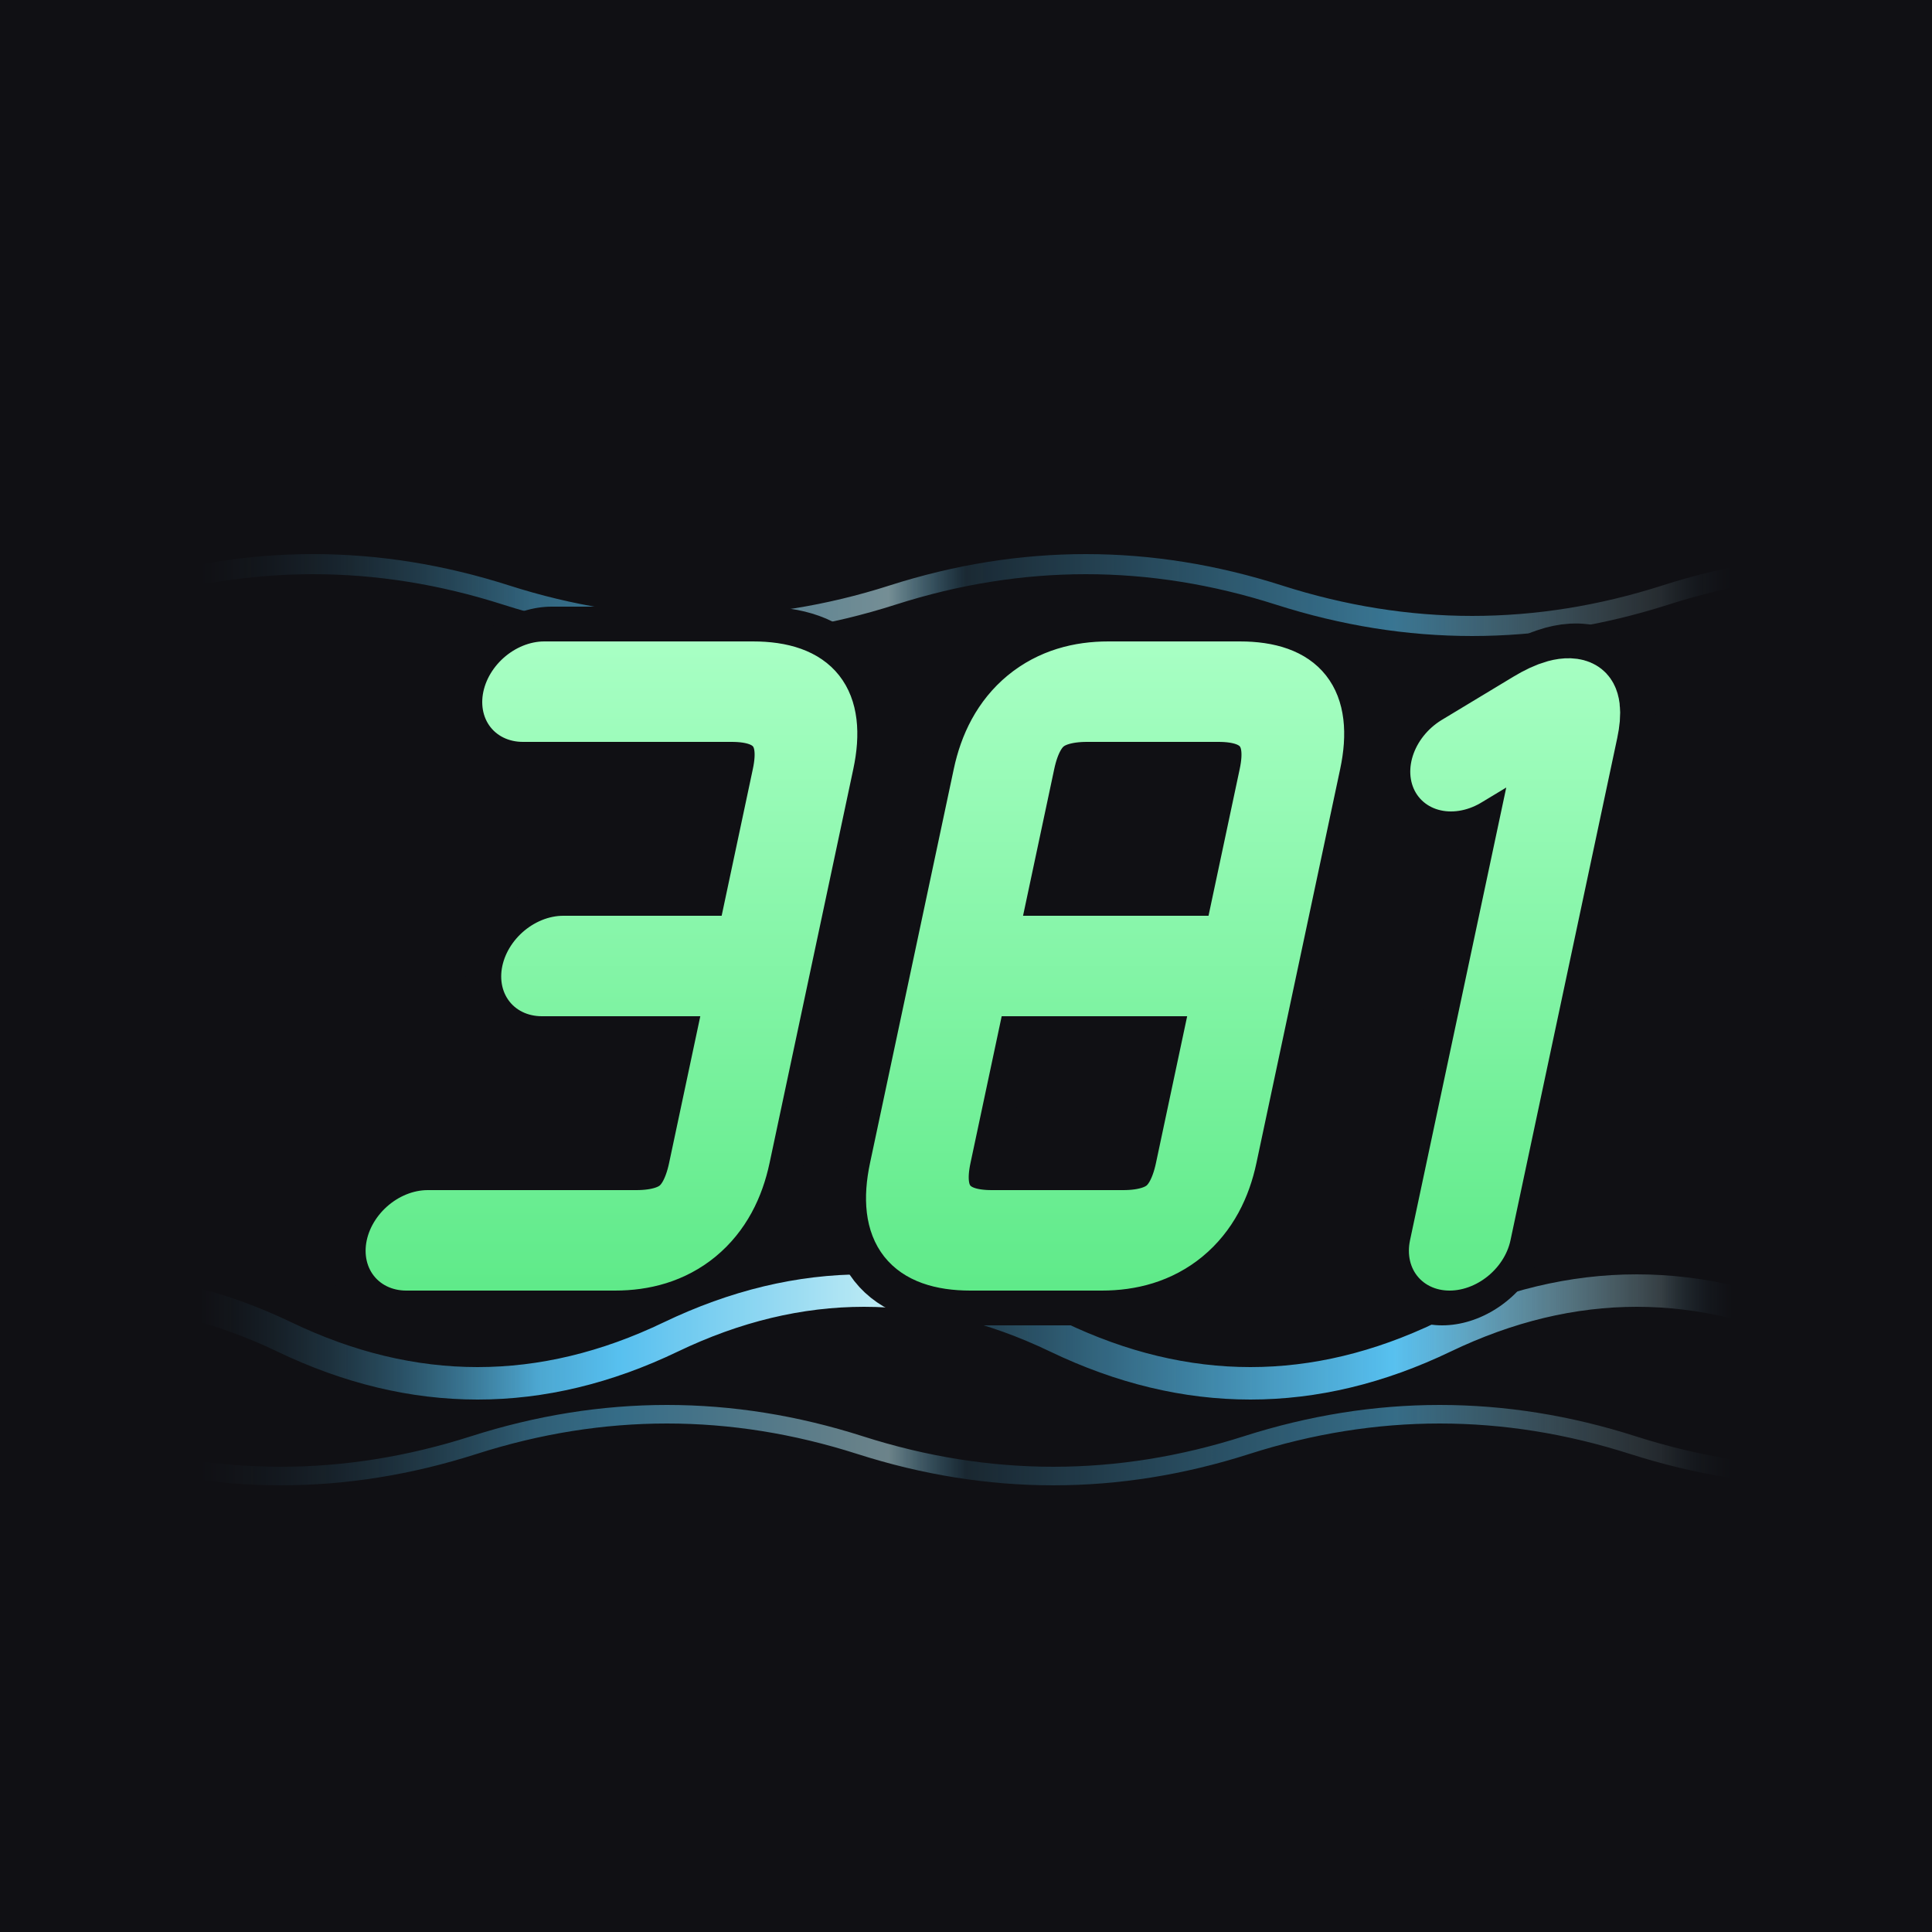
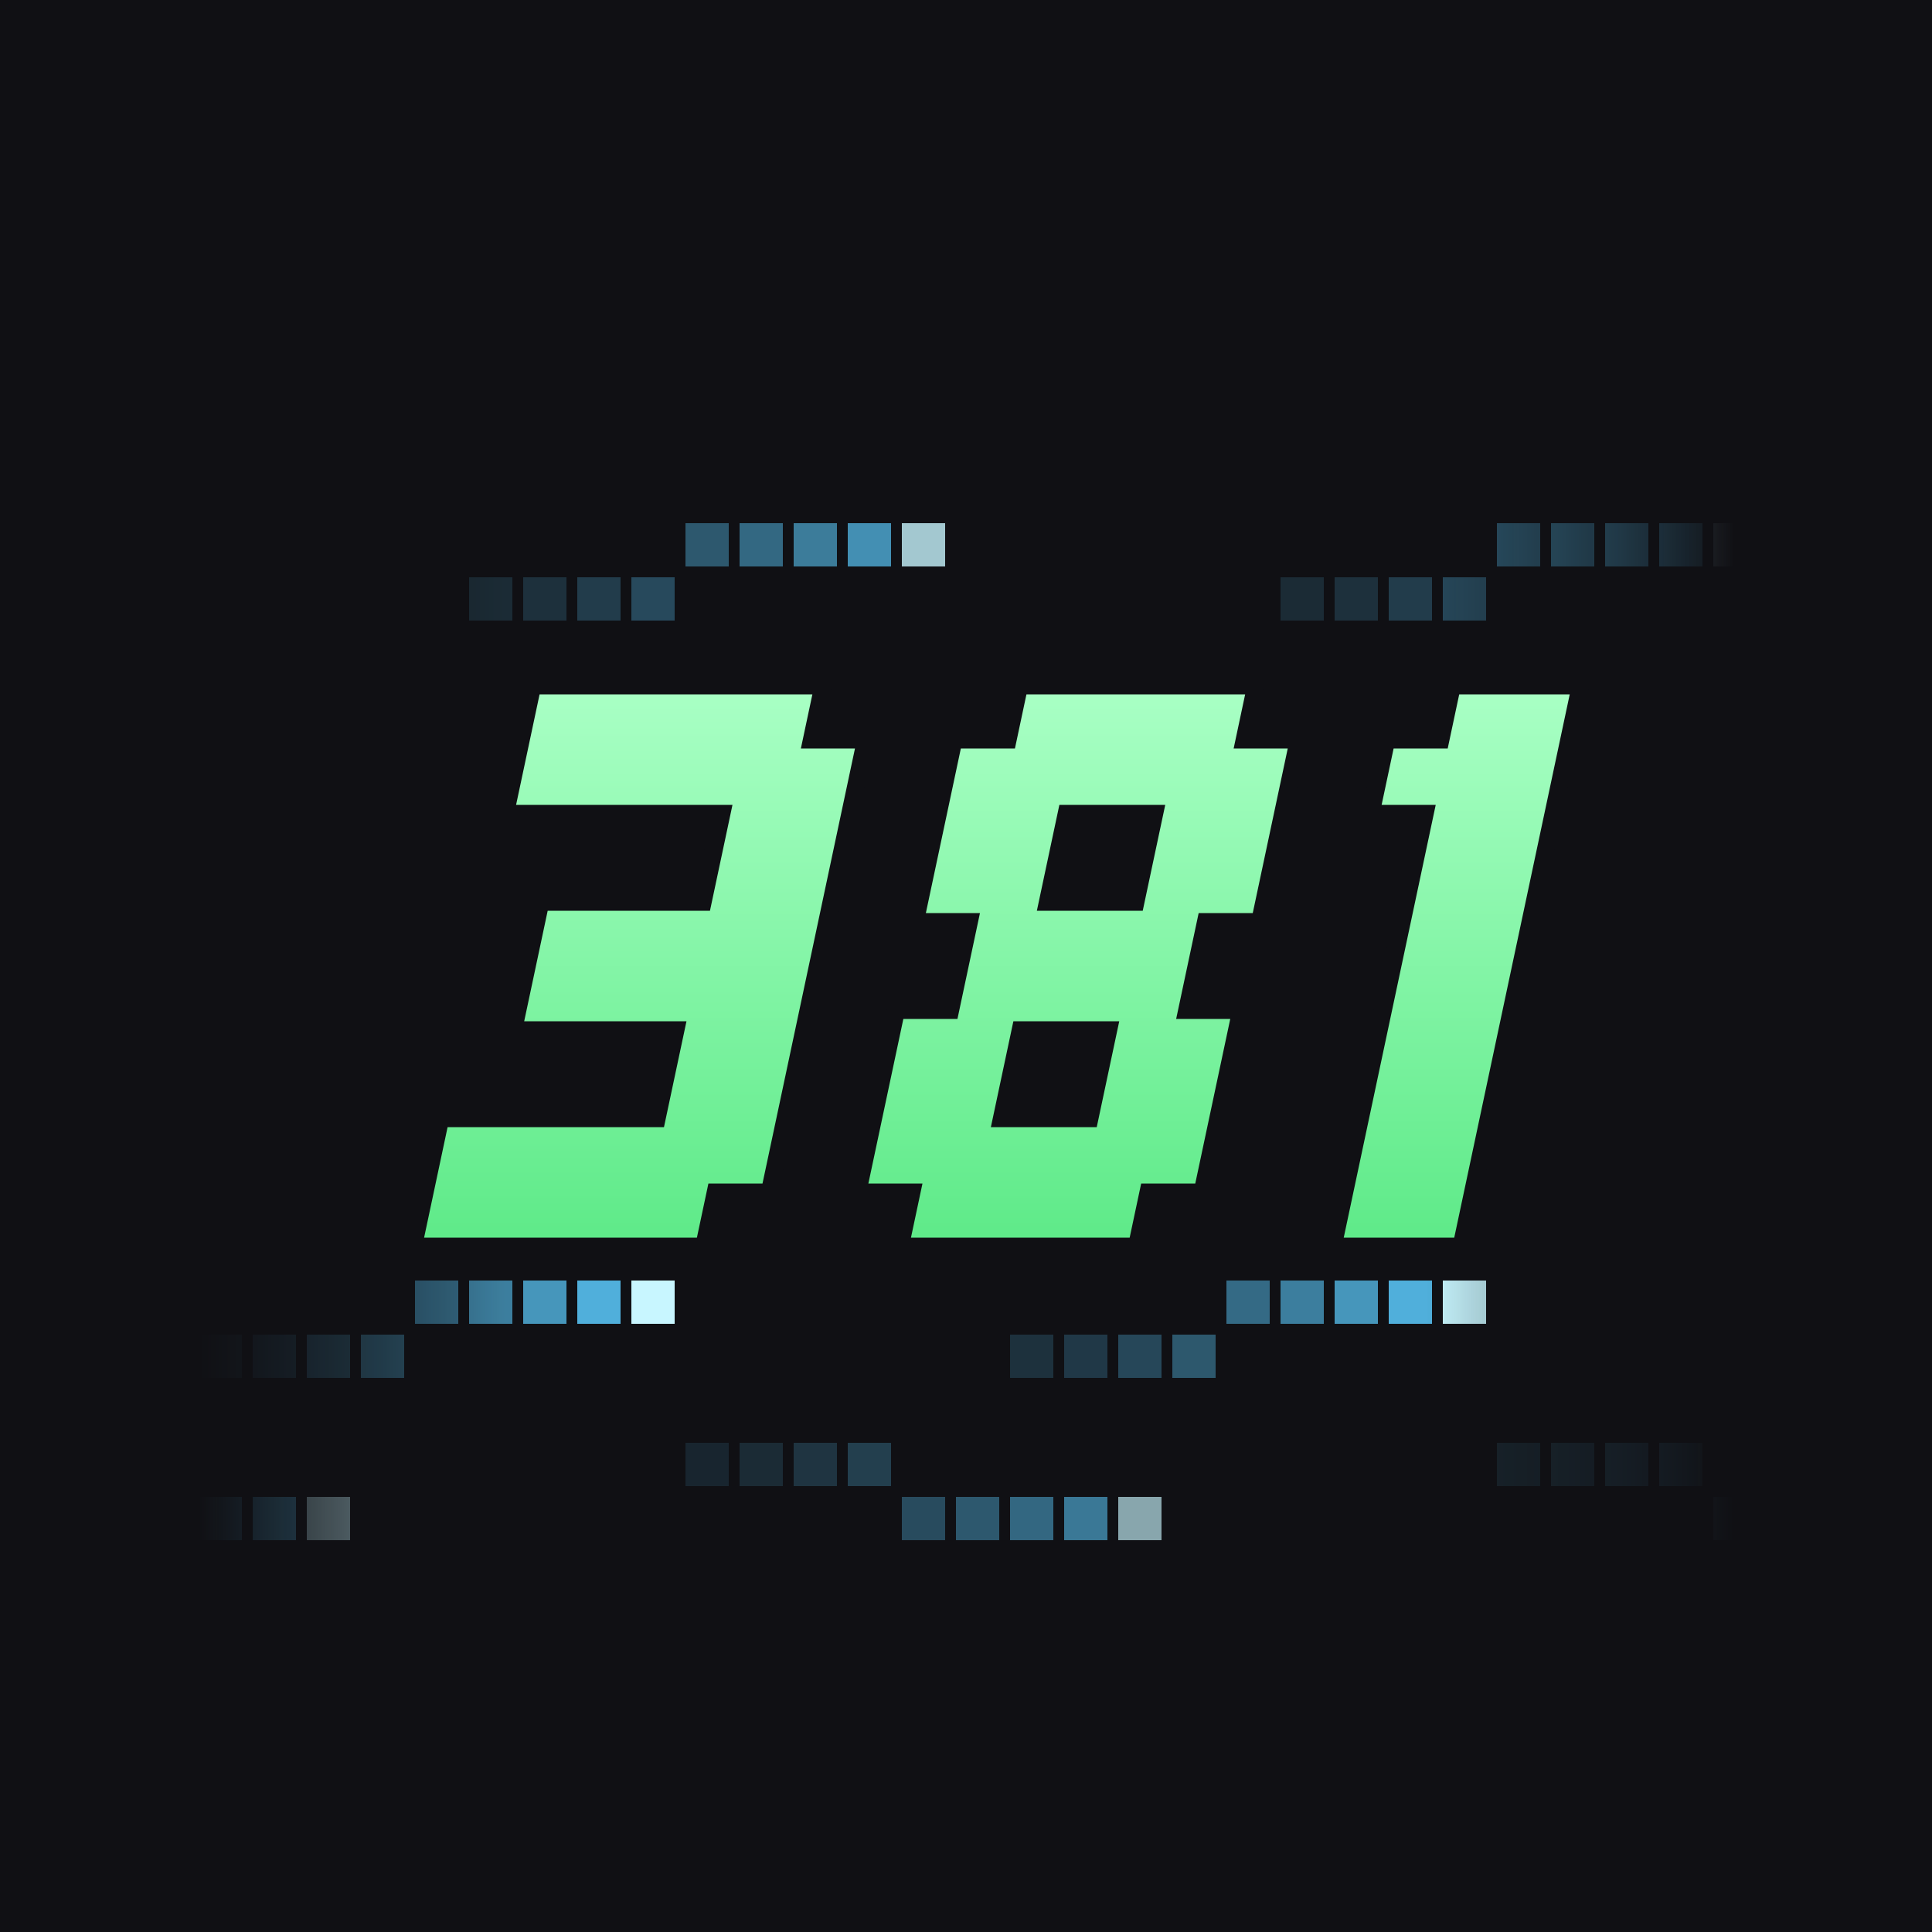
<svg xmlns="http://www.w3.org/2000/svg" viewBox="0 0 200 200">
  <defs>
-     <linearGradient id="l381n" gradientUnits="userSpaceOnUse" x1="0" y1="58" x2="0" y2="142">
+     <linearGradient id="l381n" gradientUnits="userSpaceOnUse" x1="0" y1="65" x2="0" y2="135">
      <stop offset="0" stop-color="#A8FFC4" />
      <stop offset="1" stop-color="#5FEA89" />
    </linearGradient>
-     <linearGradient id="l381b" gradientUnits="userSpaceOnUse" x1="0" y1="0" x2="100" y2="0" spreadMethod="repeat">
-       <stop offset="0" stop-color="#5AC8FA" stop-opacity=".25" />
-       <stop offset=".55" stop-color="#5AC8FA" />
-       <stop offset=".9" stop-color="#C8F6FF" />
-       <stop offset="1" stop-color="#5AC8FA" stop-opacity=".25" />
-     </linearGradient>
    <linearGradient id="f" x1="0" x2="1">
      <stop offset="0" stop-color="#fff" stop-opacity="0" />
-       <stop offset=".22" stop-color="#fff" />
-       <stop offset=".78" stop-color="#fff" />
+       <stop offset=".2" stop-color="#fff" />
+       <stop offset=".8" stop-color="#fff" />
      <stop offset="1" stop-color="#fff" stop-opacity="0" />
    </linearGradient>
    <mask id="m">
      <rect width="200" height="200" fill="url(#f)" />
    </mask>
  </defs>
  <rect width="200" height="200" fill="#101014" />
  <g transform="translate(100 100) scale(0.8) translate(-100 -100)">
-     <g mask="url(#m)" fill="none" stroke="url(#l381b)" stroke-linecap="round">
-       <path d="M-9.5 52Q15.5 44 40.5 52T90.5 52T140.5 52T190.5 52T240.5 52" stroke-width="2.6" opacity="0.55" />
-       <path d="M-38.2 148Q-13.2 136 11.8 148T61.8 148T111.8 148T161.8 148T211.8 148" stroke-width="4.2" opacity="0.95" />
-       <path d="M-63.7 162Q-38.7 154 -13.7 162T36.3 162T86.3 162T136.3 162T186.3 162T236.3 162" stroke-width="2.4" opacity="0.5" />
+     <g mask="url(#m)">
+       <g opacity="0.8">
+         <path d="M-69.3 49.7h5.6v5.6h-5.6zM35.7 49.7h5.6v5.6h-5.6zM140.7 49.7h5.6v5.6h-5.6z" fill="#5AC8FA" opacity="0.18" />
+         <path d="M-62.3 49.7h5.6v5.6h-5.6zM42.7 49.7h5.6v5.6h-5.6zM147.7 49.7h5.6v5.6h-5.6z" fill="#5AC8FA" opacity="0.22" />
+         <path d="M-55.3 49.7h5.6v5.6h-5.6zM49.7 49.7h5.6v5.6h-5.6zM154.7 49.7h5.6v5.6h-5.6z" fill="#5AC8FA" opacity="0.30" />
+         <path d="M-48.3 49.7h5.6v5.6h-5.6zM56.7 49.7h5.6v5.6h-5.6zM161.7 49.7h5.6v5.6h-5.6z" fill="#5AC8FA" opacity="0.39" />
+         <path d="M-41.3 42.7h5.6v5.6h-5.6zM63.7 42.7h5.6v5.6h-5.6zM168.7 42.7h5.6v5.6h-5.6z" fill="#5AC8FA" opacity="0.49" />
+         <path d="M-34.3 42.7h5.6v5.6h-5.6zM70.7 42.7h5.6v5.6h-5.6zM175.7 42.7h5.6v5.6h-5.6z" fill="#5AC8FA" opacity="0.60" />
+         <path d="M-27.3 42.7h5.6v5.6h-5.6zM77.7 42.7h5.6v5.6h-5.6zM182.7 42.7h5.6v5.6h-5.6z" fill="#5AC8FA" opacity="0.73" />
+         <path d="M-20.3 42.7h5.6v5.6h-5.6zM84.7 42.7h5.6v5.6h-5.6zM189.7 42.7h5.6v5.6h-5.6z" fill="#5AC8FA" opacity="0.86" />
+         <path d="M-13.3 42.7h5.6v5.6h-5.6zM91.7 42.7h5.6v5.6h-5.6zM196.7 42.7h5.6v5.6h-5.6z" fill="#C8F6FF" opacity="1.00" />
+       </g>
+       <g opacity="1.0">
+         <path d="M-104.3 147.7h5.6v5.6h-5.6zM0.7 147.7h5.6v5.6h-5.6zM105.7 147.7h5.6v5.6h-5.6z" fill="#5AC8FA" opacity="0.18" />
+         <path d="M-97.3 147.7h5.6v5.6h-5.6zM7.7 147.7h5.6v5.6h-5.6zM112.7 147.7h5.6v5.6h-5.6z" fill="#5AC8FA" opacity="0.22" />
+         <path d="M-90.3 147.7h5.6v5.6h-5.6zM14.7 147.7h5.6v5.6h-5.6zM119.7 147.7h5.6v5.6h-5.6z" fill="#5AC8FA" opacity="0.30" />
+         <path d="M-83.3 147.7h5.6v5.6h-5.6zM21.7 147.7h5.6v5.6h-5.6zM126.7 147.7h5.6v5.6h-5.6z" fill="#5AC8FA" opacity="0.39" />
+         <path d="M-76.3 140.7h5.6v5.6h-5.6zM28.7 140.7h5.6v5.6h-5.6zM133.7 140.7h5.6v5.6h-5.6z" fill="#5AC8FA" opacity="0.49" />
+         <path d="M-69.3 140.7h5.6v5.6h-5.6zM35.7 140.7h5.6v5.6h-5.6zM140.7 140.7h5.6v5.6h-5.6z" fill="#5AC8FA" opacity="0.60" />
+         <path d="M-62.3 140.7h5.6v5.6h-5.6zM42.7 140.7h5.6v5.6h-5.6zM147.7 140.7h5.6v5.6h-5.6z" fill="#5AC8FA" opacity="0.73" />
+         <path d="M-55.3 140.7h5.6v5.6h-5.6zM49.7 140.7h5.6v5.6h-5.6zM154.7 140.7h5.6v5.6h-5.6z" fill="#5AC8FA" opacity="0.86" />
+         <path d="M-48.3 140.7h5.6v5.6h-5.6zM56.7 140.7h5.6v5.6h-5.6zM161.7 140.7h5.6v5.6h-5.6z" fill="#C8F6FF" opacity="1.00" />
+       </g>
+       <g opacity="0.65">
+         <path d="M-41.3 161.7h5.6v5.6h-5.6zM63.7 161.7h5.6v5.6h-5.6zM168.7 161.7h5.6v5.6h-5.6z" fill="#5AC8FA" opacity="0.18" />
+         <path d="M-34.3 161.7h5.6v5.6h-5.6zM70.7 161.7h5.6v5.6h-5.6zM175.7 161.7h5.6v5.6h-5.6z" fill="#5AC8FA" opacity="0.22" />
+         <path d="M-27.3 161.7h5.6v5.6h-5.6zM77.7 161.7h5.6v5.6h-5.6zM182.7 161.7h5.6v5.6h-5.6z" fill="#5AC8FA" opacity="0.30" />
+         <path d="M-20.3 161.7h5.6v5.6h-5.6zM84.7 161.7h5.6v5.6h-5.6zM189.7 161.7h5.6v5.6h-5.6z" fill="#5AC8FA" opacity="0.39" />
+         <path d="M-13.3 168.7h5.6v5.6h-5.6zM91.7 168.7h5.6v5.6h-5.6zM196.7 168.7h5.6v5.6h-5.6z" fill="#5AC8FA" opacity="0.49" />
+         <path d="M-6.3 168.7h5.6v5.6h-5.6zM98.7 168.7h5.6v5.6h-5.6zM203.7 168.7h5.6v5.6h-5.6z" fill="#5AC8FA" opacity="0.60" />
+         <path d="M-104.3 168.7h5.6v5.6h-5.6zM0.7 168.7h5.6v5.6h-5.6zM105.7 168.7h5.6v5.6h-5.6z" fill="#5AC8FA" opacity="0.73" />
+         <path d="M-97.3 168.7h5.6v5.6h-5.6zM7.7 168.7h5.6v5.6h-5.6zM112.7 168.7h5.6v5.6h-5.6z" fill="#5AC8FA" opacity="0.86" />
+         <path d="M-90.3 168.7h5.6v5.6h-5.6zM14.7 168.7h5.6v5.6h-5.6zM119.7 168.7h5.6v5.6h-5.6z" fill="#C8F6FF" opacity="1.00" />
+       </g>
    </g>
-     <g fill="none" stroke-linecap="round" stroke-linejoin="round" transform="translate(104 100) skewX(-12) translate(-104 -100)">
-       <path d="M36.5 64.5L63.5 64.5Q73.5 64.5 73.5 74.5L73.5 125.5Q73.5 135.5 63.5 135.5L36.5 135.5M46.5 100H73.5M99.5 100L99.5 74.5Q99.5 64.5 109.5 64.5L126.5 64.5Q136.5 64.5 136.5 74.5L136.5 125.5Q136.5 135.5 126.5 135.5L109.5 135.5Q99.5 135.5 99.5 125.5L99.5 99.99M99.5 100H136.5M158.5 73.5L166.567 67.915Q171.5 64.5 171.5 70.5L171.5 135.5" stroke="#101014" stroke-width="22" />
-       <path d="M36.5 64.5L63.5 64.5Q73.5 64.5 73.5 74.5L73.5 125.5Q73.5 135.5 63.5 135.5L36.5 135.5M46.5 100H73.5M99.5 100L99.5 74.5Q99.5 64.5 109.5 64.5L126.5 64.5Q136.5 64.5 136.5 74.5L136.5 125.5Q136.5 135.5 126.5 135.5L109.5 135.5Q99.5 135.5 99.5 125.5L99.5 99.99M99.5 100H136.5M158.5 73.5L166.567 67.915Q171.5 64.5 171.5 70.5L171.5 135.5" stroke="url(#l381n)" stroke-width="13" />
+     <g transform="translate(104 100) skewX(-12) translate(-104 -100)">
+       <path class="logo381__halo" fill="#101014" d="M35 62.5h12v12h-12zM42 62.5h12v12h-12zM49 62.5h12v12h-12zM56 62.5h12v12h-12zM63 62.5h12v12h-12zM35 69.5h12v12h-12zM42 69.5h12v12h-12zM49 69.5h12v12h-12zM56 69.5h12v12h-12zM63 69.5h12v12h-12zM70 69.5h12v12h-12zM63 76.5h12v12h-12zM70 76.5h12v12h-12zM63 83.5h12v12h-12zM70 83.5h12v12h-12zM42 90.5h12v12h-12zM49 90.5h12v12h-12zM56 90.5h12v12h-12zM63 90.5h12v12h-12zM70 90.5h12v12h-12zM42 97.5h12v12h-12zM49 97.5h12v12h-12zM56 97.5h12v12h-12zM63 97.5h12v12h-12zM70 97.5h12v12h-12zM63 104.5h12v12h-12zM70 104.5h12v12h-12zM63 111.5h12v12h-12zM70 111.5h12v12h-12zM35 118.5h12v12h-12zM42 118.5h12v12h-12zM49 118.5h12v12h-12zM56 118.5h12v12h-12zM63 118.5h12v12h-12zM70 118.5h12v12h-12zM35 125.5h12v12h-12zM42 125.5h12v12h-12zM49 125.5h12v12h-12zM56 125.5h12v12h-12zM63 125.5h12v12h-12zM98 62.5h12v12h-12zM105 62.5h12v12h-12zM112 62.5h12v12h-12zM119 62.5h12v12h-12zM91 69.5h12v12h-12zM98 69.5h12v12h-12zM105 69.5h12v12h-12zM112 69.5h12v12h-12zM119 69.5h12v12h-12zM126 69.5h12v12h-12zM91 76.5h12v12h-12zM98 76.5h12v12h-12zM119 76.5h12v12h-12zM126 76.5h12v12h-12zM91 83.5h12v12h-12zM98 83.5h12v12h-12zM119 83.5h12v12h-12zM126 83.5h12v12h-12zM98 90.5h12v12h-12zM105 90.5h12v12h-12zM112 90.5h12v12h-12zM119 90.5h12v12h-12zM98 97.5h12v12h-12zM105 97.5h12v12h-12zM112 97.5h12v12h-12zM119 97.5h12v12h-12zM91 104.5h12v12h-12zM98 104.5h12v12h-12zM119 104.5h12v12h-12zM126 104.5h12v12h-12zM91 111.5h12v12h-12zM98 111.5h12v12h-12zM119 111.5h12v12h-12zM126 111.5h12v12h-12zM91 118.5h12v12h-12zM98 118.5h12v12h-12zM105 118.5h12v12h-12zM112 118.5h12v12h-12zM119 118.5h12v12h-12zM126 118.5h12v12h-12zM98 125.5h12v12h-12zM105 125.5h12v12h-12zM112 125.5h12v12h-12zM119 125.5h12v12h-12zM154 62.5h12v12h-12zM161 62.5h12v12h-12zM147 69.5h12v12h-12zM154 69.5h12v12h-12zM161 69.5h12v12h-12zM154 76.5h12v12h-12zM161 76.5h12v12h-12zM154 83.5h12v12h-12zM161 83.5h12v12h-12zM154 90.5h12v12h-12zM161 90.5h12v12h-12zM154 97.5h12v12h-12zM161 97.5h12v12h-12zM154 104.5h12v12h-12zM161 104.5h12v12h-12zM154 111.5h12v12h-12zM161 111.5h12v12h-12zM154 118.5h12v12h-12zM161 118.5h12v12h-12zM154 125.5h12v12h-12zM161 125.5h12v12h-12z" />
+       <path fill="url(#l381n)" d="M37.35 64.85h7.3v7.3h-7.3zM44.35 64.85h7.3v7.3h-7.3zM51.35 64.85h7.3v7.3h-7.3zM58.35 64.85h7.3v7.3h-7.3zM65.35 64.85h7.3v7.3h-7.3zM37.35 71.85h7.3v7.3h-7.3zM44.35 71.85h7.3v7.3h-7.3zM51.35 71.85h7.3v7.3h-7.3zM58.35 71.85h7.3v7.3h-7.3zM65.35 71.85h7.3v7.3h-7.3zM72.35 71.85h7.3v7.3h-7.3zM65.35 78.85h7.3v7.3h-7.3zM72.35 78.85h7.3v7.3h-7.3zM65.35 85.85h7.3v7.3h-7.3zM72.35 85.85h7.3v7.3h-7.3zM44.35 92.85h7.3v7.3h-7.3zM51.35 92.85h7.3v7.3h-7.3zM58.35 92.85h7.3v7.3h-7.3zM65.35 92.85h7.3v7.3h-7.3zM72.35 92.85h7.3v7.3h-7.3zM44.35 99.85h7.3v7.3h-7.3zM51.35 99.85h7.3v7.3h-7.3zM58.35 99.85h7.3v7.3h-7.3zM65.35 99.85h7.3v7.3h-7.3zM72.35 99.85h7.3v7.3h-7.3zM65.35 106.85h7.3v7.3h-7.3zM72.35 106.85h7.3v7.3h-7.3zM65.35 113.85h7.3v7.3h-7.3zM72.35 113.85h7.3v7.3h-7.3zM37.35 120.85h7.3v7.3h-7.3zM44.35 120.85h7.3v7.3h-7.3zM51.35 120.85h7.3v7.3h-7.3zM58.35 120.85h7.3v7.3h-7.3zM65.35 120.85h7.3v7.3h-7.3zM72.35 120.85h7.3v7.3h-7.3zM37.35 127.85h7.3v7.3h-7.3zM44.35 127.85h7.3v7.3h-7.3zM51.35 127.85h7.3v7.3h-7.3zM58.35 127.85h7.3v7.3h-7.3zM65.35 127.85h7.3v7.3h-7.3zM100.35 64.85h7.3v7.3h-7.3zM107.35 64.85h7.3v7.3h-7.3zM114.35 64.85h7.3v7.3h-7.3zM121.35 64.85h7.3v7.3h-7.3zM93.35 71.85h7.3v7.3h-7.3zM100.35 71.85h7.3v7.3h-7.3zM107.35 71.85h7.3v7.3h-7.3zM114.35 71.85h7.3v7.3h-7.3zM121.35 71.85h7.3v7.3h-7.3zM128.35 71.85h7.3v7.3h-7.3zM93.35 78.85h7.3v7.3h-7.3zM100.35 78.85h7.3v7.3h-7.3zM121.35 78.85h7.3v7.3h-7.3zM128.35 78.85h7.3v7.3h-7.3zM93.35 85.85h7.3v7.3h-7.3zM100.35 85.85h7.3v7.3h-7.3zM121.35 85.85h7.3v7.3h-7.3zM128.35 85.85h7.3v7.3h-7.3zM100.35 92.85h7.3v7.3h-7.3zM107.35 92.85h7.3v7.3h-7.3zM114.35 92.85h7.3v7.3h-7.3zM121.35 92.85h7.3v7.3h-7.3zM100.35 99.85h7.3v7.3h-7.3zM107.35 99.85h7.3v7.3h-7.3zM114.35 99.85h7.3v7.3h-7.3zM121.35 99.85h7.3v7.3h-7.3zM93.35 106.85h7.3v7.3h-7.3zM100.35 106.85h7.3v7.3h-7.3zM121.35 106.85h7.3v7.3h-7.3zM128.35 106.85h7.3v7.3h-7.3zM93.35 113.85h7.3v7.3h-7.3zM100.35 113.85h7.3v7.3h-7.3zM121.35 113.85h7.3v7.3h-7.3zM128.35 113.85h7.3v7.3h-7.3zM93.35 120.85h7.3v7.3h-7.3zM100.35 120.85h7.3v7.3h-7.3zM107.35 120.85h7.3v7.3h-7.3zM114.35 120.85h7.3v7.3h-7.3zM121.35 120.85h7.3v7.3h-7.3zM128.35 120.85h7.3v7.3h-7.3zM100.35 127.85h7.3v7.3h-7.3zM107.35 127.85h7.3v7.3h-7.3zM114.35 127.85h7.3v7.3h-7.3zM121.35 127.85h7.3v7.3h-7.3zM156.35 64.85h7.3v7.3h-7.3zM163.35 64.85h7.3v7.3h-7.3zM149.35 71.85h7.3v7.3h-7.3zM156.35 71.85h7.3v7.3h-7.3zM163.35 71.85h7.3v7.3h-7.3zM156.35 78.85h7.3v7.3h-7.3zM163.35 78.85h7.3v7.3h-7.3zM156.35 85.85h7.3v7.3h-7.3zM163.35 85.85h7.3v7.3h-7.3zM156.35 92.85h7.3v7.3h-7.3zM163.35 92.85h7.3v7.3h-7.3zM156.35 99.85h7.3v7.3h-7.3zM163.35 99.85h7.3v7.3h-7.3zM156.35 106.85h7.3v7.3h-7.3zM163.35 106.85h7.3v7.3h-7.3zM156.35 113.85h7.3v7.3h-7.3zM163.35 113.85h7.3v7.3h-7.3zM156.35 120.85h7.3v7.3h-7.3zM163.35 120.85h7.3v7.3h-7.3zM156.35 127.85h7.3v7.3h-7.3zM163.35 127.85h7.3v7.3h-7.3z" />
    </g>
  </g>
</svg>
